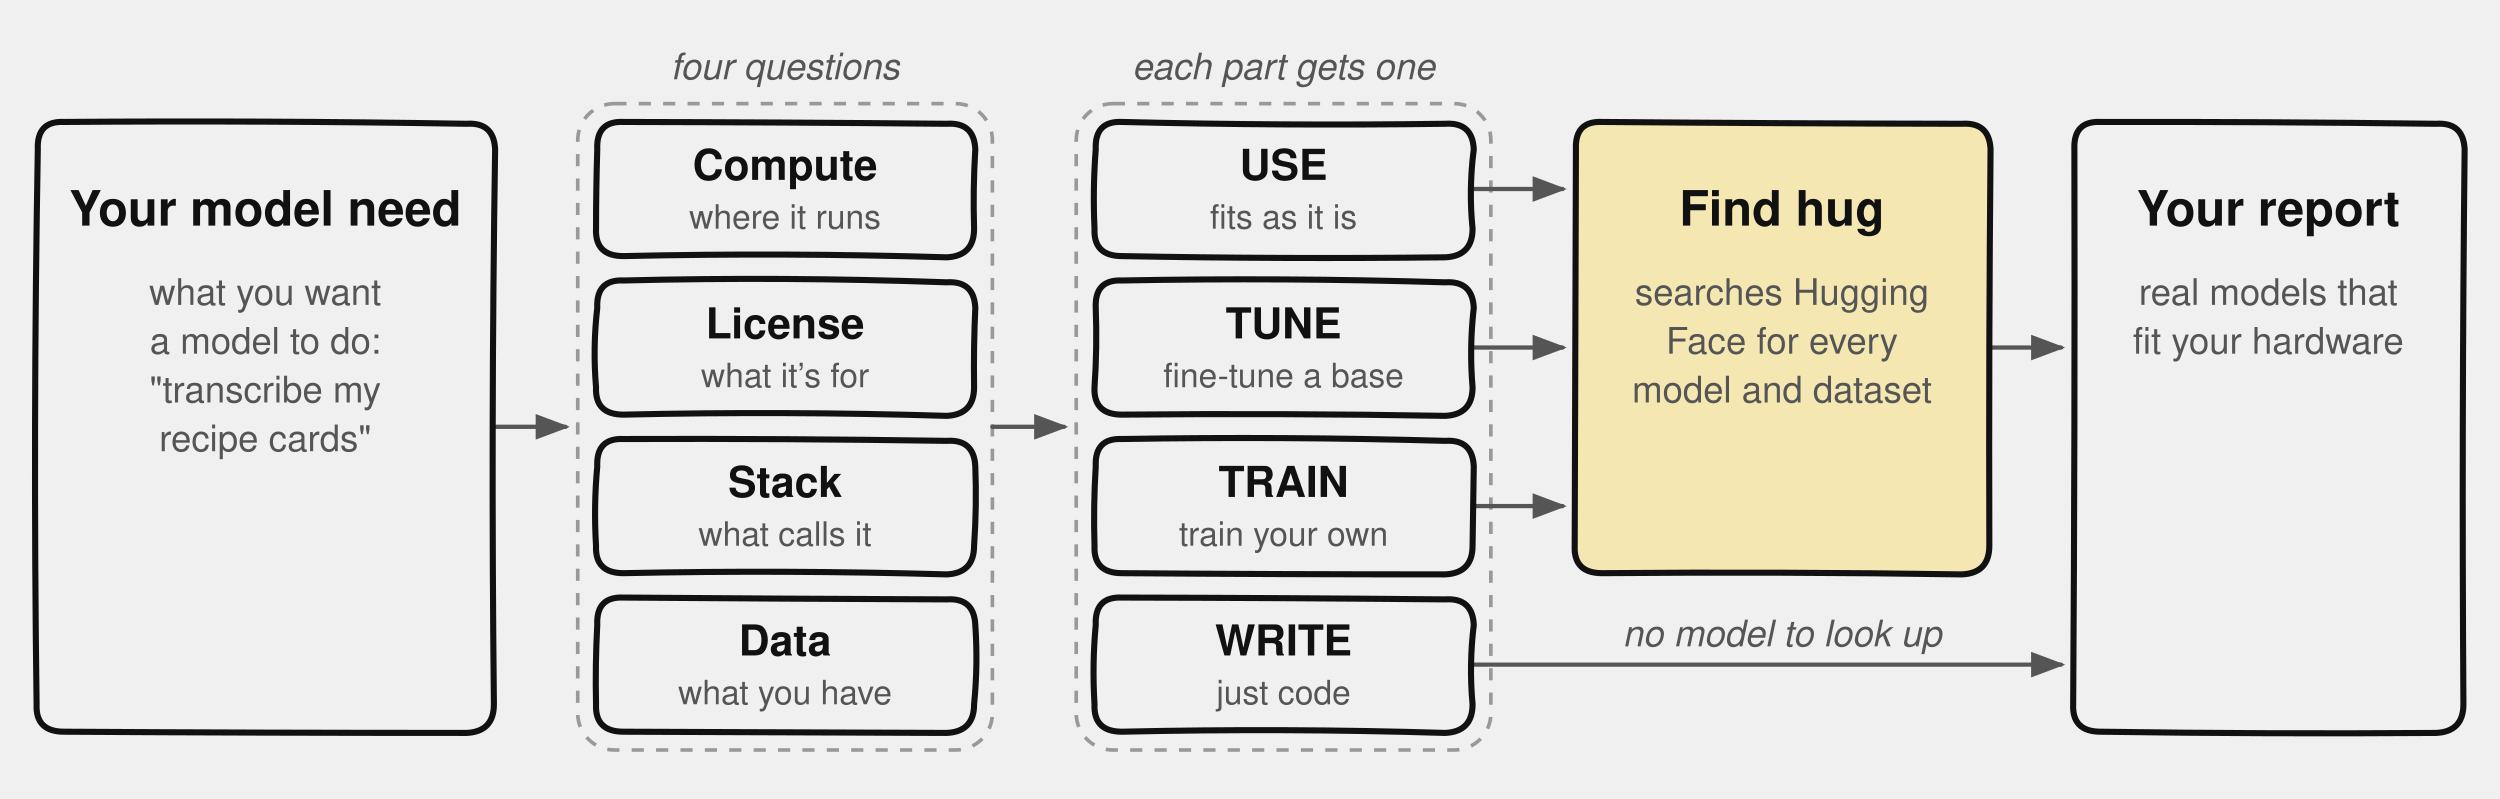
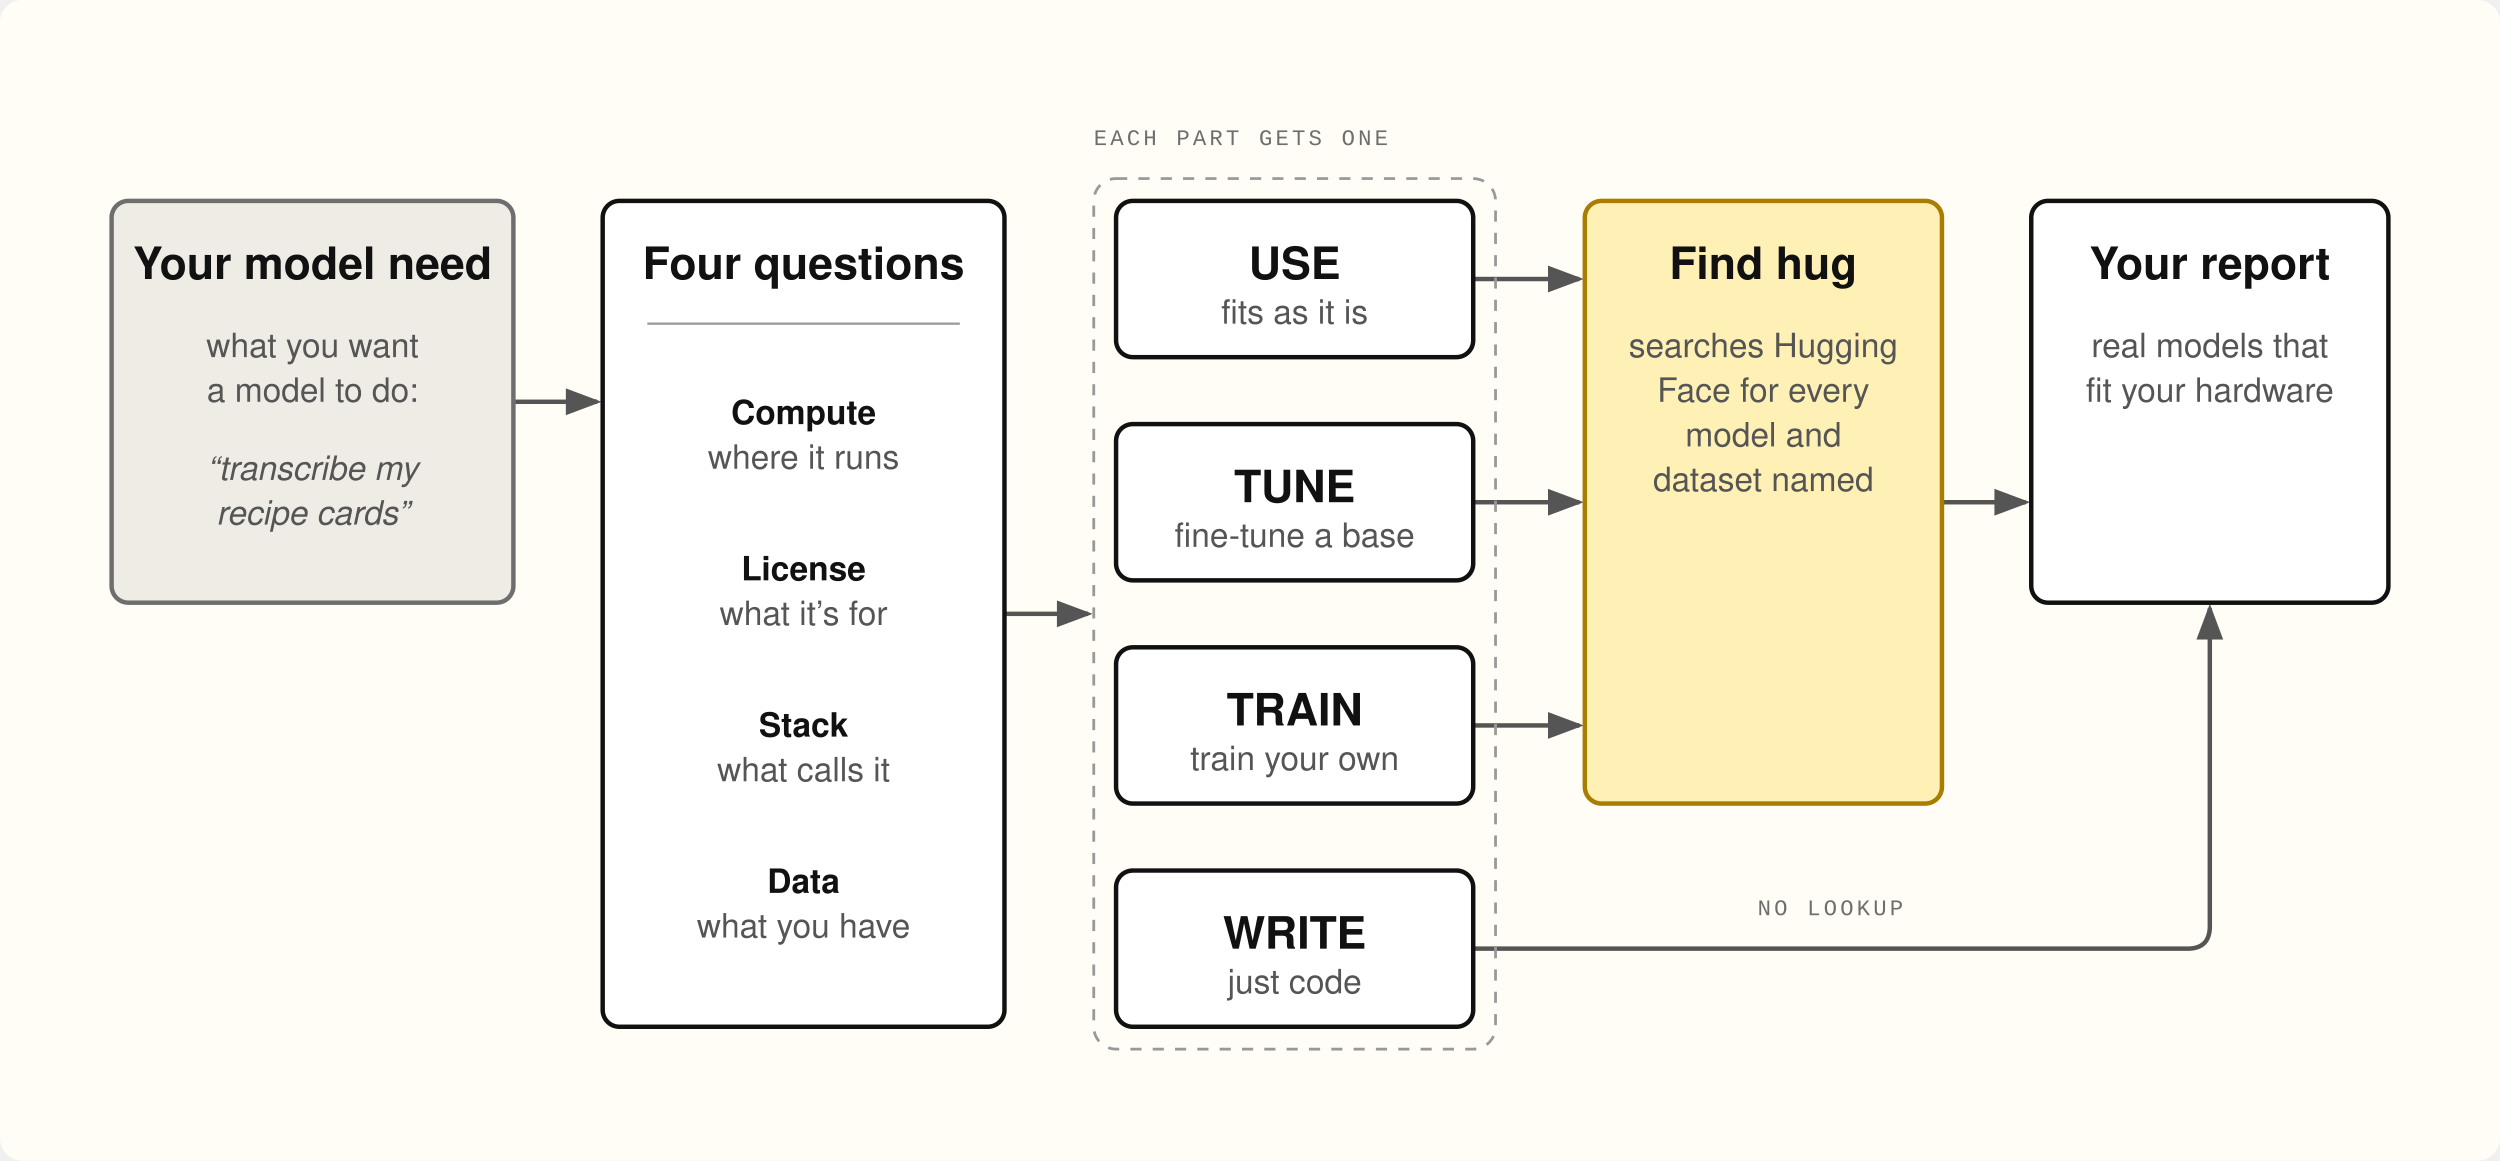
- <svg xmlns="http://www.w3.org/2000/svg" width="820" height="262" viewBox="0 0 820 262" role="img" aria-labelledby="flow-title flow-desc">
+ <svg xmlns="http://www.w3.org/2000/svg" width="896" height="416" viewBox="0 0 896 416" role="img" aria-labelledby="flow-title flow-desc">
  <defs>
    <marker id="flow-arrow" markerWidth="8" markerHeight="6" refX="7" refY="3" orient="auto">
-       <polygon points="0 0, 8 3, 0 6" fill="#555" />
+       <polygon points="0 0, 8 3, 0 6" fill="#555555" />
    </marker>
  </defs>
-   <g stroke="#999" stroke-width="1.2" stroke-dasharray="4 4" fill="none">
-     <rect x="189.5" y="34" width="136" height="212" rx="12" />
-     <rect x="353" y="34" width="136" height="212" rx="12" />
-   </g>
-   <g stroke="#555" stroke-width="1.4" stroke-linecap="round" marker-end="url(#flow-arrow)">
-     <line x1="162" y1="140" x2="185.5" y2="140" />
-     <line x1="325.5" y1="140" x2="349" y2="140" />
-     <line x1="483" y1="62" x2="512.5" y2="62" />
-     <line x1="483" y1="114" x2="512.5" y2="114" />
-     <line x1="483" y1="166" x2="512.5" y2="166" />
-     <line x1="652.5" y1="114" x2="676" y2="114" />
-     <line x1="483" y1="218" x2="676" y2="218" />
-   </g>
-   <g stroke="#111" stroke-width="2" stroke-linejoin="round" fill="none">
-     <path d="M21 40 Q87 39.5 153 40.6 Q162 40 162.4 49 Q161 140 162 231 Q162 240 153 240.4 Q87 240.4 21 240 Q11.6 240 12 231 Q10.8 140 12.4 49 Q12 39.6 21 40Z" />
-     <path d="M204.5 40 Q257.5 40.1 310.5 40.6 Q319.5 40 319.9 49 Q319.1 62 319.5 75 Q319.5 84 310.5 84.4 Q257.5 82.8 204.5 84 Q195.1 84 195.5 75 Q195.5 62 195.9 49 Q195.5 39.6 204.5 40Z" />
-     <path d="M204.5 92 Q257.5 90.7 310.5 92.6 Q319.5 92 319.9 101 Q319.3 114 319.5 127 Q319.5 136 310.5 136.4 Q257.5 134.8 204.5 136 Q195.1 136 195.5 127 Q194.4 114 195.9 101 Q195.5 91.6 204.5 92Z" />
-     <path d="M204.5 144 Q257.5 143.8 310.5 144.6 Q319.5 144 319.9 153 Q320.4 166 319.5 179 Q319.5 188 310.5 188.4 Q257.5 186.9 204.5 188 Q195.1 188 195.5 179 Q194.7 166 195.9 153 Q195.5 143.6 204.5 144Z" />
-     <path d="M204.5 196 Q257.5 196.4 310.5 196.6 Q319.5 196 319.9 205 Q320.8 218 319.5 231 Q319.5 240 310.5 240.4 Q257.5 240.2 204.5 240 Q195.1 240 195.5 231 Q195.2 218 195.9 205 Q195.5 195.6 204.5 196Z" />
-     <path d="M368 40 Q421 41.3 474 40.6 Q483 40 483.4 49 Q481.7 62 483 75 Q483 84 474 84.4 Q421 85 368 84 Q358.6 84 359 75 Q358.4 62 359.4 49 Q359 39.6 368 40Z" />
-     <path d="M368 92 Q421 91 474 92.6 Q483 92 483.4 101 Q481.9 114 483 127 Q483 136 474 136.4 Q421 135.5 368 136 Q358.6 136 359 127 Q359.9 114 359.4 101 Q359 91.6 368 92Z" />
-     <path d="M368 144 Q421 143.1 474 144.6 Q483 144 483.4 153 Q483.2 166 483 179 Q483 188 474 188.4 Q421 188.4 368 188 Q358.6 188 359 179 Q358.6 166 359.4 153 Q359 143.6 368 144Z" />
-     <path d="M368 196 Q421 196.1 474 196.6 Q483 196 483.4 205 Q481.8 218 483 231 Q483 240 474 240.4 Q421 238.8 368 240 Q358.6 240 359 231 Q358.2 218 359.4 205 Q359 195.6 368 196Z" />
-     <path d="M525.5 40 Q584.5 40.5 643.5 40.6 Q652.5 40 652.9 49 Q652.3 114 652.5 179 Q652.5 188 643.5 188.4 Q584.5 187.5 525.5 188 Q516.1 188 516.5 179 Q516.7 114 516.9 49 Q516.5 39.6 525.5 40Z" fill="#ffd21e" fill-opacity="0.3" />
-     <path d="M689 40 Q744 39.9 799 40.6 Q808 40 808.4 49 Q807.4 140 808 231 Q808 240 799 240.4 Q744 240.8 689 240 Q679.6 240 680 231 Q680.6 140 680.4 49 Q680 39.6 689 40Z" />
-   </g>
-   <g font-family="-apple-system, BlinkMacSystemFont, 'Segoe UI', Helvetica, Arial, sans-serif" text-anchor="middle">
-     <g font-size="12" font-style="italic" fill="#555">
-       <text x="257.5" y="26">four questions</text>
-       <text x="421" y="26">each part gets one</text>
-       <text x="584.5" y="212">no model to look up</text>
-     </g>
-     <g font-size="16" font-weight="600" fill="#111">
-       <text x="87" y="74">Your model need</text>
-       <text x="257.5" y="59" font-size="14">Compute</text>
-       <text x="257.5" y="111" font-size="14">License</text>
-       <text x="257.5" y="163" font-size="14">Stack</text>
-       <text x="257.5" y="215" font-size="14">Data</text>
-       <text x="421" y="59" font-size="14">USE</text>
-       <text x="421" y="111" font-size="14">TUNE</text>
-       <text x="421" y="163" font-size="14">TRAIN</text>
-       <text x="421" y="215" font-size="14">WRITE</text>
-       <text x="584.5" y="74">Find hug</text>
-       <text x="744" y="74">Your report</text>
-     </g>
-     <g font-size="12" fill="#555">
-       <text x="87" y="100">what you want</text>
-       <text x="87" y="116">a model to do:</text>
-       <text x="87" y="132">"transcribe my</text>
-       <text x="87" y="148">recipe cards"</text>
-       <text x="257.5" y="75" font-size="11">where it runs</text>
-       <text x="257.5" y="127" font-size="11">what it’s for</text>
-       <text x="257.5" y="179" font-size="11">what calls it</text>
-       <text x="257.5" y="231" font-size="11">what you have</text>
-       <text x="421" y="75" font-size="11">fits as it is</text>
-       <text x="421" y="127" font-size="11">fine-tune a base</text>
-       <text x="421" y="179" font-size="11">train your own</text>
-       <text x="421" y="231" font-size="11">just code</text>
-       <text x="584.5" y="100">searches Hugging</text>
-       <text x="584.5" y="116">Face for every</text>
-       <text x="584.5" y="132">model and dataset</text>
-       <text x="744" y="100">real models that</text>
-       <text x="744" y="116">fit your hardware</text>
-     </g>
-   </g>
+   <rect width="896" height="416" rx="8" fill="#fffdf5" />
+   <line x1="184" y1="144" x2="214" y2="144" stroke="#555555" stroke-width="1.6" marker-end="url(#flow-arrow)" />
+   <line x1="360" y1="220" x2="390" y2="220" stroke="#555555" stroke-width="1.6" marker-end="url(#flow-arrow)" />
+   <line x1="528" y1="100" x2="566" y2="100" stroke="#555555" stroke-width="1.6" marker-end="url(#flow-arrow)" />
+   <line x1="528" y1="180" x2="566" y2="180" stroke="#555555" stroke-width="1.6" marker-end="url(#flow-arrow)" />
+   <line x1="528" y1="260" x2="566" y2="260" stroke="#555555" stroke-width="1.6" marker-end="url(#flow-arrow)" />
+   <line x1="696" y1="180" x2="726" y2="180" stroke="#555555" stroke-width="1.6" marker-end="url(#flow-arrow)" />
+   <path d="M528 340 H784 Q792 340 792 332 V218" fill="none" stroke="#555555" stroke-width="1.6" marker-end="url(#flow-arrow)" />
+   <rect x="392" y="64" width="144" height="312" rx="8" fill="none" stroke="#999999" stroke-width="1" stroke-dasharray="4,4" />
+   <rect x="40" y="72" width="144" height="144" rx="6" fill="#fffdf5" />
+   <rect x="40" y="72" width="144" height="144" rx="6" fill="#555555" fill-opacity="0.10" stroke="#6e6e6e" stroke-width="1.6" />
+   <rect x="216" y="72" width="144" height="296" rx="6" fill="#fffdf5" />
+   <rect x="216" y="72" width="144" height="296" rx="6" fill="#ffffff" stroke="#111111" stroke-width="1.6" />
+   <rect x="400" y="72" width="128" height="56" rx="6" fill="#fffdf5" />
+   <rect x="400" y="72" width="128" height="56" rx="6" fill="#ffffff" stroke="#111111" stroke-width="1.6" />
+   <rect x="400" y="152" width="128" height="56" rx="6" fill="#fffdf5" />
+   <rect x="400" y="152" width="128" height="56" rx="6" fill="#ffffff" stroke="#111111" stroke-width="1.6" />
+   <rect x="400" y="232" width="128" height="56" rx="6" fill="#fffdf5" />
+   <rect x="400" y="232" width="128" height="56" rx="6" fill="#ffffff" stroke="#111111" stroke-width="1.6" />
+   <rect x="400" y="312" width="128" height="56" rx="6" fill="#fffdf5" />
+   <rect x="400" y="312" width="128" height="56" rx="6" fill="#ffffff" stroke="#111111" stroke-width="1.6" />
+   <rect x="568" y="72" width="128" height="216" rx="6" fill="#fffdf5" />
+   <rect x="568" y="72" width="128" height="216" rx="6" fill="#ffd21e" fill-opacity="0.30" stroke="#a87d00" stroke-width="1.6" />
+   <rect x="728" y="72" width="128" height="144" rx="6" fill="#fffdf5" />
+   <rect x="728" y="72" width="128" height="144" rx="6" fill="#ffffff" stroke="#111111" stroke-width="1.6" />
+   <line x1="232" y1="116" x2="344" y2="116" stroke="#999999" stroke-width="0.8" />
+   <text x="392" y="52" font-family="ui-monospace, SFMono-Regular, Consolas, 'Liberation Mono', monospace" font-size="8" fill="#6e6e6e" letter-spacing="0.14em">EACH PART GETS ONE</text>
+   <rect x="624" y="320" width="64" height="12" rx="2" fill="#fffdf5" />
+   <text x="656" y="328" font-family="ui-monospace, SFMono-Regular, Consolas, 'Liberation Mono', monospace" font-size="8" fill="#6e6e6e" letter-spacing="0.14em" text-anchor="middle">NO LOOKUP</text>
+   <text x="112" y="100" font-family="-apple-system, BlinkMacSystemFont, 'Segoe UI', Helvetica, Arial, sans-serif" font-size="16" font-weight="600" fill="#111111" text-anchor="middle">Your model need</text>
+   <text x="112" y="128" font-family="-apple-system, BlinkMacSystemFont, 'Segoe UI', Helvetica, Arial, sans-serif" font-size="12" fill="#555555" text-anchor="middle">what you want</text>
+   <text x="112" y="144" font-family="-apple-system, BlinkMacSystemFont, 'Segoe UI', Helvetica, Arial, sans-serif" font-size="12" fill="#555555" text-anchor="middle">a model to do:</text>
+   <text x="112" y="172" font-family="-apple-system, BlinkMacSystemFont, 'Segoe UI', Helvetica, Arial, sans-serif" font-size="12" fill="#555555" text-anchor="middle" font-style="italic">“transcribe my</text>
+   <text x="112" y="188" font-family="-apple-system, BlinkMacSystemFont, 'Segoe UI', Helvetica, Arial, sans-serif" font-size="12" fill="#555555" text-anchor="middle" font-style="italic">recipe cards”</text>
+   <text x="288" y="100" font-family="-apple-system, BlinkMacSystemFont, 'Segoe UI', Helvetica, Arial, sans-serif" font-size="16" font-weight="600" fill="#111111" text-anchor="middle">Four questions</text>
+   <text x="288" y="152" font-family="-apple-system, BlinkMacSystemFont, 'Segoe UI', Helvetica, Arial, sans-serif" font-size="12" font-weight="600" fill="#111111" text-anchor="middle">Compute</text>
+   <text x="288" y="168" font-family="-apple-system, BlinkMacSystemFont, 'Segoe UI', Helvetica, Arial, sans-serif" font-size="12" fill="#555555" text-anchor="middle">where it runs</text>
+   <text x="288" y="208" font-family="-apple-system, BlinkMacSystemFont, 'Segoe UI', Helvetica, Arial, sans-serif" font-size="12" font-weight="600" fill="#111111" text-anchor="middle">License</text>
+   <text x="288" y="224" font-family="-apple-system, BlinkMacSystemFont, 'Segoe UI', Helvetica, Arial, sans-serif" font-size="12" fill="#555555" text-anchor="middle">what it’s for</text>
+   <text x="288" y="264" font-family="-apple-system, BlinkMacSystemFont, 'Segoe UI', Helvetica, Arial, sans-serif" font-size="12" font-weight="600" fill="#111111" text-anchor="middle">Stack</text>
+   <text x="288" y="280" font-family="-apple-system, BlinkMacSystemFont, 'Segoe UI', Helvetica, Arial, sans-serif" font-size="12" fill="#555555" text-anchor="middle">what calls it</text>
+   <text x="288" y="320" font-family="-apple-system, BlinkMacSystemFont, 'Segoe UI', Helvetica, Arial, sans-serif" font-size="12" font-weight="600" fill="#111111" text-anchor="middle">Data</text>
+   <text x="288" y="336" font-family="-apple-system, BlinkMacSystemFont, 'Segoe UI', Helvetica, Arial, sans-serif" font-size="12" fill="#555555" text-anchor="middle">what you have</text>
+   <text x="464" y="100" font-family="-apple-system, BlinkMacSystemFont, 'Segoe UI', Helvetica, Arial, sans-serif" font-size="16" font-weight="600" fill="#111111" text-anchor="middle">USE</text>
+   <text x="464" y="116" font-family="-apple-system, BlinkMacSystemFont, 'Segoe UI', Helvetica, Arial, sans-serif" font-size="12" fill="#555555" text-anchor="middle">fits as it is</text>
+   <text x="464" y="180" font-family="-apple-system, BlinkMacSystemFont, 'Segoe UI', Helvetica, Arial, sans-serif" font-size="16" font-weight="600" fill="#111111" text-anchor="middle">TUNE</text>
+   <text x="464" y="196" font-family="-apple-system, BlinkMacSystemFont, 'Segoe UI', Helvetica, Arial, sans-serif" font-size="12" fill="#555555" text-anchor="middle">fine-tune a base</text>
+   <text x="464" y="260" font-family="-apple-system, BlinkMacSystemFont, 'Segoe UI', Helvetica, Arial, sans-serif" font-size="16" font-weight="600" fill="#111111" text-anchor="middle">TRAIN</text>
+   <text x="464" y="276" font-family="-apple-system, BlinkMacSystemFont, 'Segoe UI', Helvetica, Arial, sans-serif" font-size="12" fill="#555555" text-anchor="middle">train your own</text>
+   <text x="464" y="340" font-family="-apple-system, BlinkMacSystemFont, 'Segoe UI', Helvetica, Arial, sans-serif" font-size="16" font-weight="600" fill="#111111" text-anchor="middle">WRITE</text>
+   <text x="464" y="356" font-family="-apple-system, BlinkMacSystemFont, 'Segoe UI', Helvetica, Arial, sans-serif" font-size="12" fill="#555555" text-anchor="middle">just code</text>
+   <text x="632" y="100" font-family="-apple-system, BlinkMacSystemFont, 'Segoe UI', Helvetica, Arial, sans-serif" font-size="16" font-weight="600" fill="#111111" text-anchor="middle">Find hug</text>
+   <text x="632" y="128" font-family="-apple-system, BlinkMacSystemFont, 'Segoe UI', Helvetica, Arial, sans-serif" font-size="12" fill="#555555" text-anchor="middle">searches Hugging</text>
+   <text x="632" y="144" font-family="-apple-system, BlinkMacSystemFont, 'Segoe UI', Helvetica, Arial, sans-serif" font-size="12" fill="#555555" text-anchor="middle">Face for every</text>
+   <text x="632" y="160" font-family="-apple-system, BlinkMacSystemFont, 'Segoe UI', Helvetica, Arial, sans-serif" font-size="12" fill="#555555" text-anchor="middle">model and</text>
+   <text x="632" y="176" font-family="-apple-system, BlinkMacSystemFont, 'Segoe UI', Helvetica, Arial, sans-serif" font-size="12" fill="#555555" text-anchor="middle">dataset named</text>
+   <text x="792" y="100" font-family="-apple-system, BlinkMacSystemFont, 'Segoe UI', Helvetica, Arial, sans-serif" font-size="16" font-weight="600" fill="#111111" text-anchor="middle">Your report</text>
+   <text x="792" y="128" font-family="-apple-system, BlinkMacSystemFont, 'Segoe UI', Helvetica, Arial, sans-serif" font-size="12" fill="#555555" text-anchor="middle">real models that</text>
+   <text x="792" y="144" font-family="-apple-system, BlinkMacSystemFont, 'Segoe UI', Helvetica, Arial, sans-serif" font-size="12" fill="#555555" text-anchor="middle">fit your hardware</text>
</svg>
